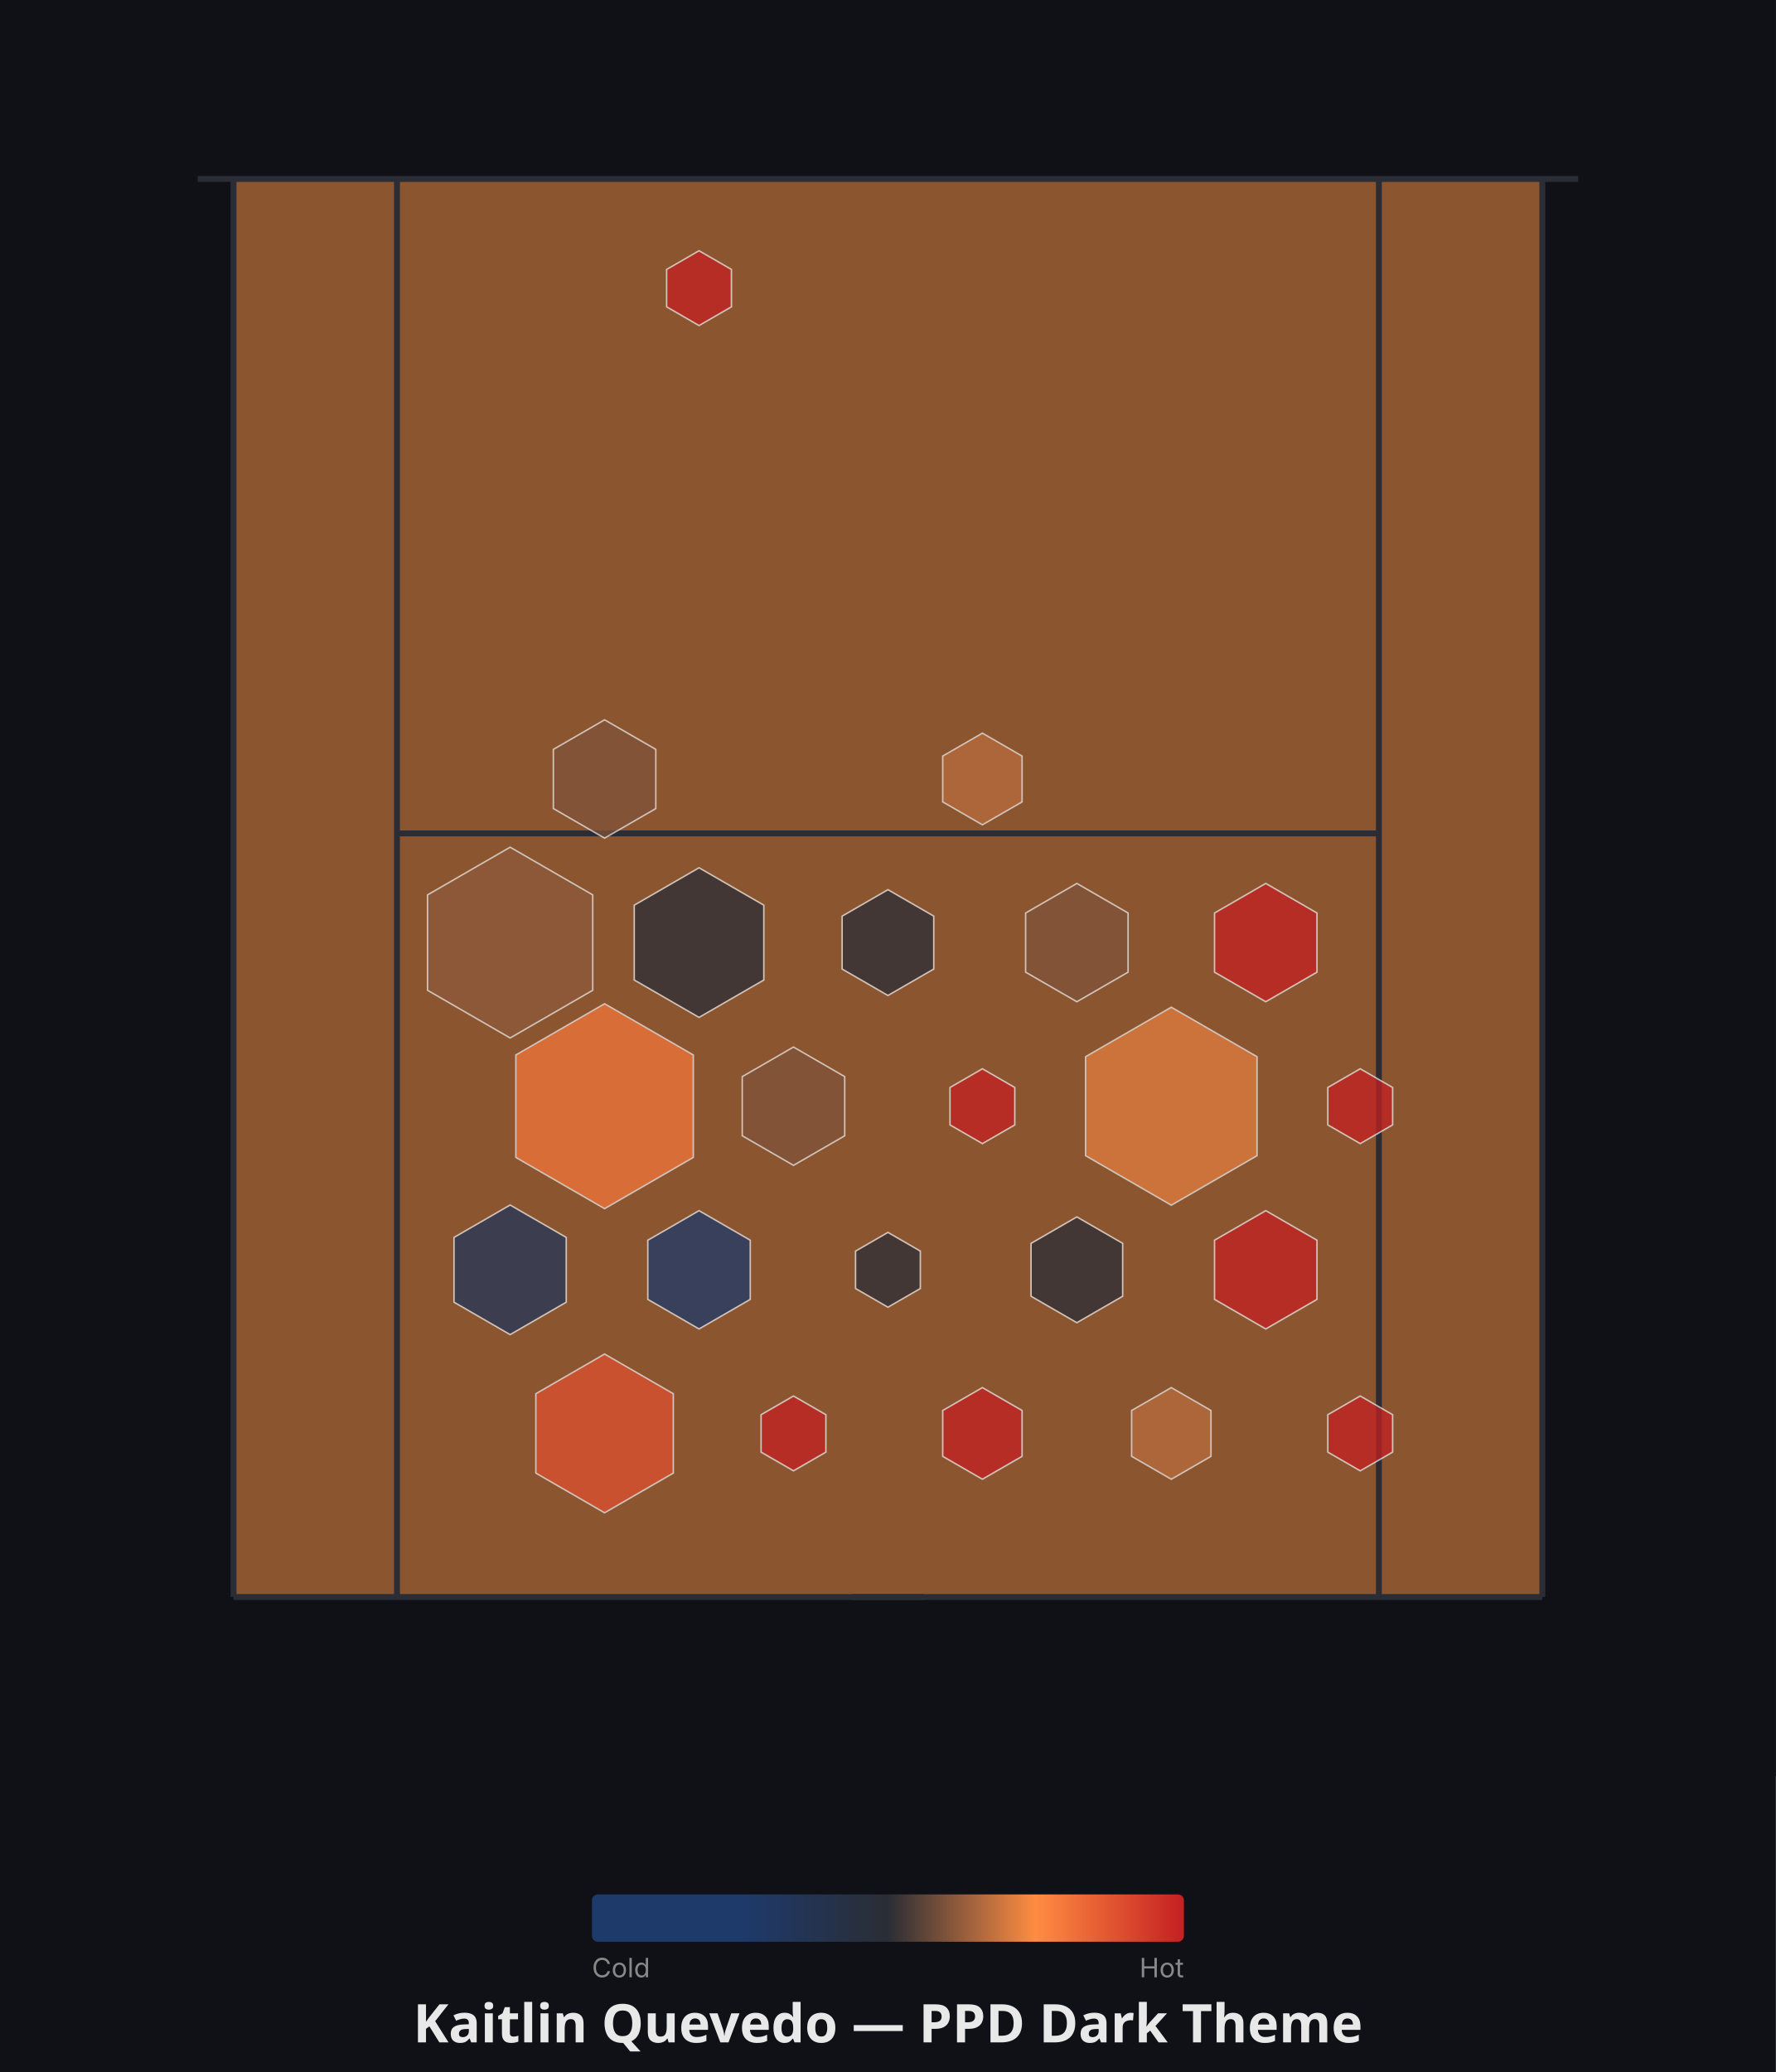
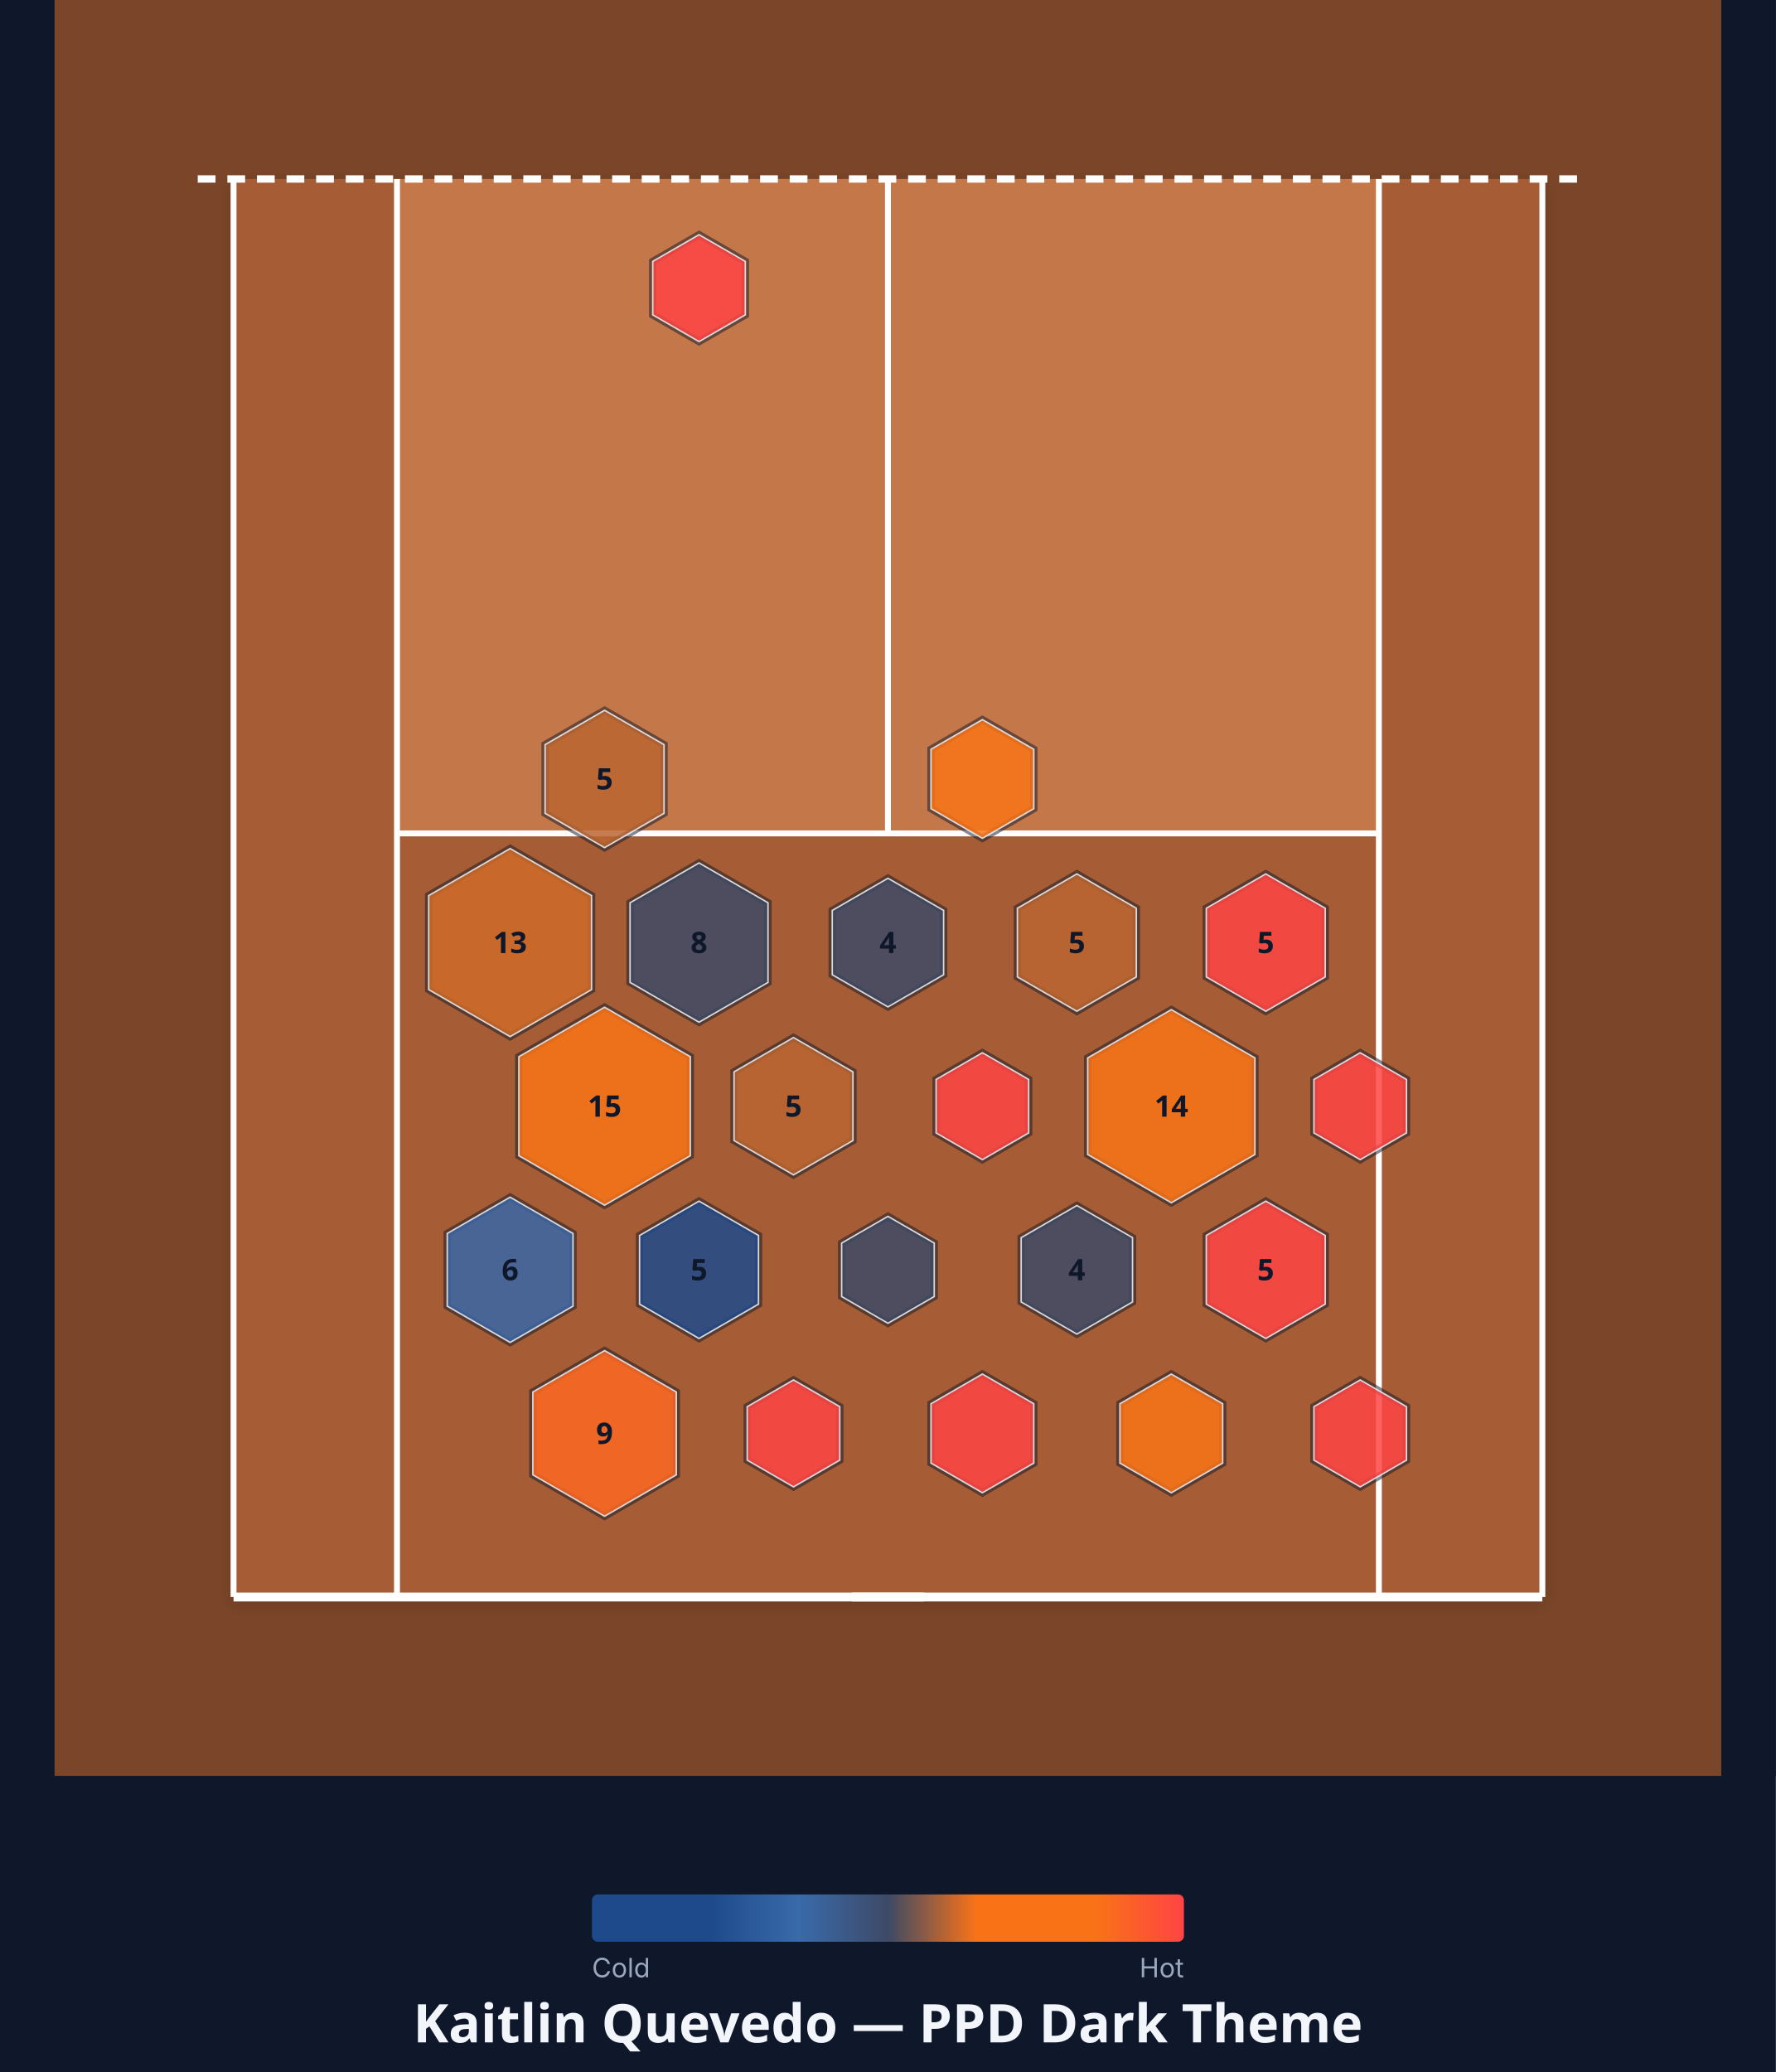
<svg xmlns="http://www.w3.org/2000/svg" height="700" width="600">
-   <rect fill="#0F1117" height="700" width="600" x="0" y="0" />
+   <rect fill="#0F172A" height="700" width="600" x="0" y="0" />
  <svg height="600" style="display:block" viewBox="0 0 600 600" width="600">
-     <rect fill="#0F1117" height="600" width="600" x="0" y="0" />
+     <defs>
+       <clipPath id="court-clip-zpystey">
+         <rect height="479.073" width="442.19" x="78.905" y="60.464" />
+       </clipPath>
+       <filter id="court-shadow" x="-5%" y="-5%" width="110%" height="110%">
+         <feDropShadow dx="0" dy="2" flood-color="#000000" flood-opacity="0.15" stdDeviation="3" />
+       </filter>
+     </defs>
+     <rect fill="#0F172A" height="600" width="600" x="0" y="0" />
    <g>
-       <rect fill="#8B5530" height="479.073" width="442.19" x="78.905" y="60.464" />
-       <g fill="none" stroke="#2A2D35" stroke-width="2">
+       <rect fill="#7A4528" height="600" width="563.117" x="18.441" y="-2.1316282072803006e-14" />
+       <rect fill="#A65D35" filter="url(#court-shadow)" height="479.073" width="442.19" x="78.905" y="60.464" />
+       <g>
+         <rect fill="#C4784A" height="221.095" width="331.743" x="134.128" y="60.464" />
+       </g>
+       <g fill="none" stroke="#FFFFFF" stroke-width="2">
        <line x1="78.905" x2="78.905" y1="539.536" y2="60.464" />
        <line x1="521.095" x2="521.095" y1="539.536" y2="60.464" />
        <line x1="134.128" x2="134.128" y1="539.536" y2="60.464" />
        <line x1="465.872" x2="465.872" y1="539.536" y2="60.464" />
+         <line x1="134.128" x2="465.872" y1="281.559" y2="281.559" />
+         <line x1="300" x2="300" y1="281.559" y2="60.464" />
+       </g>
+       <g fill="none" stroke="#FFFFFF" stroke-width="3">
        <line x1="78.905" x2="521.095" y1="539.536" y2="539.536" />
+         <line x1="287.907" x2="312.093" y1="539.536" y2="539.536" />
+       </g>
+       <g fill="none" stroke="#FFFFFF" stroke-dasharray="6 4" stroke-width="2.5">
        <line x1="66.812" x2="533.188" y1="60.464" y2="60.464" />
-         <line x1="134.128" x2="465.872" y1="281.559" y2="281.559" />
-         <line x1="287.907" x2="312.093" y1="539.536" y2="539.536" />
-       </g>
-       <g>
-         <polygon fill="#223659" opacity="0.75" points="172.351,407.097 153.392,418.043 153.392,439.935 172.351,450.881 191.309,439.935 191.309,418.043" stroke="#E8E8E8" stroke-width="0.5" />
-         <polygon fill="#f3763b" opacity="0.75" points="204.263,339.101 174.287,356.408 174.287,391.022 204.263,408.329 234.239,391.022 234.239,356.408" stroke="#E8E8E8" stroke-width="0.5" />
-         <polygon fill="#8c593b" opacity="0.75" points="172.351,286.218 144.444,302.33 144.444,334.553 172.351,350.665 200.257,334.553 200.257,302.33" stroke="#E8E8E8" stroke-width="0.5" />
-         <polygon fill="#1e3a6b" opacity="0.75" points="236.175,409.005 218.868,418.997 218.868,438.981 236.175,448.973 253.482,438.981 253.482,418.997" stroke="#E8E8E8" stroke-width="0.5" />
-         <polygon fill="#c42021" opacity="0.75" points="459.562,471.624 448.616,477.943 448.616,490.582 459.562,496.902 470.507,490.582 470.507,477.943" stroke="#E8E8E8" stroke-width="0.5" />
-         <polygon fill="#c42021" opacity="0.75" points="427.649,409.005 410.342,418.997 410.342,438.981 427.649,448.973 444.956,438.981 444.956,418.997" stroke="#E8E8E8" stroke-width="0.5" />
-         <polygon fill="#de5030" opacity="0.75" points="204.263,457.451 181.043,470.857 181.043,497.669 204.263,511.074 227.483,497.669 227.483,470.857" stroke="#E8E8E8" stroke-width="0.5" />
-         <polygon fill="#2a2d35" opacity="0.75" points="300,416.35 289.054,422.669 289.054,435.308 300,441.628 310.946,435.308 310.946,422.669" stroke="#E8E8E8" stroke-width="0.5" />
-         <polygon fill="#e17e40" opacity="0.75" points="395.737,340.275 366.777,356.995 366.777,390.435 395.737,407.155 424.697,390.435 424.697,356.995" stroke="#E8E8E8" stroke-width="0.5" />
-         <polygon fill="#223659" opacity="0.75" points="300,-256.188 281.041,-245.242 281.041,-223.35 300,-212.405 318.959,-223.35 318.959,-245.242" stroke="#E8E8E8" stroke-width="0.5" />
-         <polygon fill="#7f533a" opacity="0.75" points="268.088,-428.38 243.612,-414.249 243.612,-385.987 268.088,-371.856 292.563,-385.987 292.563,-414.249" stroke="#E8E8E8" stroke-width="0.5" />
-         <polygon fill="#263248" opacity="0.75" points="395.737,-436.967 363.825,-418.542 363.825,-381.693 395.737,-363.268 427.649,-381.693 427.649,-418.542" stroke="#E8E8E8" stroke-width="0.5" />
-         <polygon fill="#282f3c" opacity="0.75" points="331.912,-434.731 301.936,-417.424 301.936,-382.811 331.912,-365.504 361.889,-382.811 361.889,-417.424" stroke="#E8E8E8" stroke-width="0.5" />
-         <polygon fill="#f8803e" opacity="0.75" points="395.737,-205.834 372.517,-192.428 372.517,-165.617 395.737,-152.211 418.957,-165.617 418.957,-192.428" stroke="#E8E8E8" stroke-width="0.5" />
-         <polygon fill="#1e3a6b" opacity="0.75" points="363.825,-368.49 343.347,-356.667 343.347,-333.021 363.825,-321.198 384.302,-333.021 384.302,-356.667" stroke="#E8E8E8" stroke-width="0.5" />
-         <polygon fill="#1e3a6b" opacity="0.75" points="204.263,-417.992 188.783,-409.055 188.783,-391.18 204.263,-382.243 219.743,-391.18 219.743,-409.055" stroke="#E8E8E8" stroke-width="0.5" />
-         <polygon fill="#25324b" opacity="0.75" points="331.912,-207.285 307.437,-193.154 307.437,-164.891 331.912,-150.76 356.388,-164.891 356.388,-193.154" stroke="#E8E8E8" stroke-width="0.5" />
-         <polygon fill="#25324b" opacity="0.75" points="268.088,-207.285 243.612,-193.154 243.612,-164.891 268.088,-150.76 292.563,-164.891 292.563,-193.154" stroke="#E8E8E8" stroke-width="0.5" />
-         <polygon fill="#7f533a" opacity="0.75" points="331.912,-309.554 314.605,-299.562 314.605,-279.578 331.912,-269.586 349.219,-279.578 349.219,-299.562" stroke="#E8E8E8" stroke-width="0.5" />
-         <polygon fill="#b86c3e" opacity="0.75" points="236.175,-371.656 212.956,-358.25 212.956,-331.438 236.175,-318.032 259.395,-331.438 259.395,-358.25" stroke="#E8E8E8" stroke-width="0.5" />
-         <polygon fill="#223659" opacity="0.75" points="395.737,-316.382 372.517,-302.976 372.517,-276.164 395.737,-262.758 418.957,-276.164 418.957,-302.976" stroke="#E8E8E8" stroke-width="0.5" />
-         <polygon fill="#2a2d35" opacity="0.75" points="204.263,-191.662 193.317,-185.342 193.317,-172.703 204.263,-166.383 215.209,-172.703 215.209,-185.342" stroke="#E8E8E8" stroke-width="0.5" />
-         <polygon fill="#2a2d35" opacity="0.75" points="427.649,-375.803 400.838,-360.324 400.838,-329.364 427.649,-313.884 454.461,-329.364 454.461,-360.324" stroke="#E8E8E8" stroke-width="0.5" />
-         <polygon fill="#ff8c42" opacity="0.75" points="459.562,-417.992 444.082,-409.055 444.082,-391.18 459.562,-382.243 475.041,-391.18 475.041,-409.055" stroke="#E8E8E8" stroke-width="0.5" />
-         <polygon fill="#ff8c42" opacity="0.75" points="459.562,-196.897 444.082,-187.96 444.082,-170.085 459.562,-161.148 475.041,-170.085 475.041,-187.96" stroke="#E8E8E8" stroke-width="0.5" />
-         <polygon fill="#2a2d35" opacity="0.75" points="236.175,-25.84 225.23,-19.521 225.23,-6.882 236.175,-0.562 247.121,-6.882 247.121,-19.521" stroke="#E8E8E8" stroke-width="0.5" />
-         <polygon fill="#2a2d35" opacity="0.75" points="363.825,-252.171 348.345,-243.234 348.345,-225.359 363.825,-216.422 379.304,-225.359 379.304,-243.234" stroke="#E8E8E8" stroke-width="0.5" />
-         <polygon fill="#c42021" opacity="0.75" points="236.175,84.707 225.23,91.027 225.23,103.666 236.175,109.985 247.121,103.666 247.121,91.027" stroke="#E8E8E8" stroke-width="0.5" />
-         <polygon fill="#273144" opacity="0.75" points="204.263,-313.216 183.785,-301.393 183.785,-277.747 204.263,-265.924 224.741,-277.747 224.741,-301.393" stroke="#E8E8E8" stroke-width="0.5" />
-         <polygon fill="#b86c3e" opacity="0.75" points="140.438,-200.914 121.48,-189.968 121.48,-168.077 140.438,-157.131 159.397,-168.077 159.397,-189.968" stroke="#E8E8E8" stroke-width="0.5" />
-         <polygon fill="#1e3a6b" opacity="0.75" points="427.649,-252.171 412.17,-243.234 412.17,-225.359 427.649,-216.422 443.129,-225.359 443.129,-243.234" stroke="#E8E8E8" stroke-width="0.5" />
-         <polygon fill="#7f533a" opacity="0.75" points="268.088,353.731 250.781,363.723 250.781,383.707 268.088,393.699 285.395,383.707 285.395,363.723" stroke="#E8E8E8" stroke-width="0.5" />
-         <polygon fill="#c42021" opacity="0.75" points="331.912,468.783 318.506,476.523 318.506,492.003 331.912,499.742 345.318,492.003 345.318,476.523" stroke="#E8E8E8" stroke-width="0.5" />
-         <polygon fill="#c42021" opacity="0.75" points="427.649,298.457 410.342,308.449 410.342,328.434 427.649,338.426 444.956,328.434 444.956,308.449" stroke="#E8E8E8" stroke-width="0.5" />
-         <polygon fill="#7f533a" opacity="0.75" points="363.825,298.457 346.518,308.449 346.518,328.434 363.825,338.426 381.132,328.434 381.132,308.449" stroke="#E8E8E8" stroke-width="0.5" />
-         <polygon fill="#c42021" opacity="0.75" points="459.562,361.076 448.616,367.396 448.616,380.035 459.562,386.354 470.507,380.035 470.507,367.396" stroke="#E8E8E8" stroke-width="0.5" />
-         <polygon fill="#2a2d35" opacity="0.75" points="300,300.567 284.52,309.504 284.52,327.379 300,336.316 315.48,327.379 315.48,309.504" stroke="#E8E8E8" stroke-width="0.5" />
-         <polygon fill="#2a2d35" opacity="0.75" points="236.175,293.163 214.284,305.802 214.284,331.081 236.175,343.72 258.067,331.081 258.067,305.802" stroke="#E8E8E8" stroke-width="0.5" />
-         <polygon fill="#7f533a" opacity="0.75" points="204.263,243.183 186.956,253.175 186.956,273.16 204.263,283.152 221.57,273.16 221.57,253.175" stroke="#E8E8E8" stroke-width="0.5" />
-         <polygon fill="#c42021" opacity="0.75" points="331.912,361.076 320.966,367.396 320.966,380.035 331.912,386.354 342.858,380.035 342.858,367.396" stroke="#E8E8E8" stroke-width="0.5" />
-         <polygon fill="#b86c3e" opacity="0.75" points="268.088,-305.05 254.682,-297.31 254.682,-281.83 268.088,-274.09 281.494,-281.83 281.494,-297.31" stroke="#E8E8E8" stroke-width="0.5" />
-         <polygon fill="#b86c3e" opacity="0.75" points="395.737,468.783 382.331,476.523 382.331,492.003 395.737,499.742 409.143,492.003 409.143,476.523" stroke="#E8E8E8" stroke-width="0.5" />
-         <polygon fill="#2a2d35" opacity="0.75" points="363.825,411.114 348.345,420.052 348.345,437.926 363.825,446.863 379.304,437.926 379.304,420.052" stroke="#E8E8E8" stroke-width="0.5" />
-         <polygon fill="#955d3c" opacity="0.75" points="300,-370.122 278.108,-357.483 278.108,-332.205 300,-319.565 321.892,-332.205 321.892,-357.483" stroke="#E8E8E8" stroke-width="0.5" />
-         <polygon fill="#c42021" opacity="0.75" points="236.175,-246.935 225.23,-240.616 225.23,-227.977 236.175,-221.657 247.121,-227.977 247.121,-240.616" stroke="#E8E8E8" stroke-width="0.5" />
-         <polygon fill="#c42021" opacity="0.75" points="268.088,471.624 257.142,477.943 257.142,490.582 268.088,496.902 279.034,490.582 279.034,477.943" stroke="#E8E8E8" stroke-width="0.5" />
-         <polygon fill="#b86c3e" opacity="0.75" points="331.912,247.688 318.506,255.428 318.506,270.907 331.912,278.647 345.318,270.907 345.318,255.428" stroke="#E8E8E8" stroke-width="0.5" />
+       </g>
+       <g clip-path="url(#court-clip-zpystey)">
+         <g>
+           <g>
+             <polygon fill="none" opacity="0.51" points="172.351,404.452 151.102,416.721 151.102,441.257 172.351,453.525 193.6,441.257 193.6,416.721" stroke="#0F172A" stroke-width="2.5" />
+             <polygon fill="rgb(55, 102, 167)" opacity="0.85" points="172.351,404.452 151.102,416.721 151.102,441.257 172.351,453.525 193.6,441.257 193.6,416.721" stroke="#F2F5FA" stroke-width="0.5" />
+             <text dominant-baseline="middle" fill="#0F172A" font-family="Oswald, Arial Narrow, sans-serif" font-size="10" font-weight="700" text-anchor="middle" x="172.351" y="428.989">6</text>
+           </g>
+           <g>
+             <polygon fill="none" opacity="0.51" points="204.263,340.273 175.301,356.994 175.301,390.436 204.263,407.157 233.225,390.436 233.225,356.994" stroke="#0F172A" stroke-width="2.5" />
+             <polygon fill="rgb(249, 115, 22)" opacity="0.85" points="204.263,340.273 175.301,356.994 175.301,390.436 204.263,407.157 233.225,390.436 233.225,356.994" stroke="#F2F5FA" stroke-width="0.5" />
+             <text dominant-baseline="middle" fill="#0F172A" font-family="Oswald, Arial Narrow, sans-serif" font-size="10" font-weight="700" text-anchor="middle" x="204.263" y="373.715">15</text>
+           </g>
+           <g>
+             <polygon fill="none" opacity="0.51" points="172.351,286.673 144.838,302.557 144.838,334.326 172.351,350.21 199.863,334.326 199.863,302.557" stroke="#0F172A" stroke-width="2.5" />
+             <polygon fill="rgb(206, 106, 40)" opacity="0.85" points="172.351,286.673 144.838,302.557 144.838,334.326 172.351,350.21 199.863,334.326 199.863,302.557" stroke="#F2F5FA" stroke-width="0.5" />
+             <text dominant-baseline="middle" fill="#0F172A" font-family="Oswald, Arial Narrow, sans-serif" font-size="10" font-weight="700" text-anchor="middle" x="172.351" y="318.441">13</text>
+           </g>
+           <g>
+             <polygon fill="none" opacity="0.51" points="236.175,405.788 216.082,417.388 216.082,440.59 236.175,452.19 256.268,440.59 256.268,417.388" stroke="#0F172A" stroke-width="2.5" />
+             <polygon fill="rgb(30, 74, 140)" opacity="0.85" points="236.175,405.788 216.082,417.388 216.082,440.59 236.175,452.19 256.268,440.59 256.268,417.388" stroke="#F2F5FA" stroke-width="0.5" />
+             <text dominant-baseline="middle" fill="#0F172A" font-family="Oswald, Arial Narrow, sans-serif" font-size="10" font-weight="700" text-anchor="middle" x="236.175" y="428.989">5</text>
+           </g>
+           <g>
+             <polygon fill="none" opacity="0.51" points="459.562,466.203 443.921,475.233 443.921,493.293 459.562,502.322 475.202,493.293 475.202,475.233" stroke="#0F172A" stroke-width="2.5" />
+             <polygon fill="rgb(255, 68, 68)" opacity="0.85" points="459.562,466.203 443.921,475.233 443.921,493.293 459.562,502.322 475.202,493.293 475.202,475.233" stroke="#F2F5FA" stroke-width="0.5" />
+           </g>
+           <g>
+             <polygon fill="none" opacity="0.51" points="427.649,405.788 407.556,417.388 407.556,440.59 427.649,452.19 447.742,440.59 447.742,417.388" stroke="#0F172A" stroke-width="2.5" />
+             <polygon fill="rgb(255, 68, 68)" opacity="0.85" points="427.649,405.788 407.556,417.388 407.556,440.59 427.649,452.19 447.742,440.59 447.742,417.388" stroke="#F2F5FA" stroke-width="0.5" />
+             <text dominant-baseline="middle" fill="#0F172A" font-family="Oswald, Arial Narrow, sans-serif" font-size="10" font-weight="700" text-anchor="middle" x="427.649" y="428.989">5</text>
+           </g>
+           <g>
+             <polygon fill="none" opacity="0.51" points="204.263,456.282 180.031,470.272 180.031,498.253 204.263,512.243 228.495,498.253 228.495,470.272" stroke="#0F172A" stroke-width="2.5" />
+             <polygon fill="rgb(251, 103, 34)" opacity="0.85" points="204.263,456.282 180.031,470.272 180.031,498.253 204.263,512.243 228.495,498.253 228.495,470.272" stroke="#F2F5FA" stroke-width="0.5" />
+             <text dominant-baseline="middle" fill="#0F172A" font-family="Oswald, Arial Narrow, sans-serif" font-size="10" font-weight="700" text-anchor="middle" x="204.263" y="484.263">9</text>
+           </g>
+           <g>
+             <polygon fill="none" opacity="0.51" points="300,410.929 284.36,419.959 284.36,438.019 300,447.049 315.64,438.019 315.64,419.959" stroke="#0F172A" stroke-width="2.5" />
+             <polygon fill="rgb(61, 74, 102)" opacity="0.85" points="300,410.929 284.36,419.959 284.36,438.019 300,447.049 315.64,438.019 315.64,419.959" stroke="#F2F5FA" stroke-width="0.5" />
+           </g>
+           <g>
+             <polygon fill="none" opacity="0.51" points="395.737,341.095 367.487,357.405 367.487,390.025 395.737,406.336 423.987,390.025 423.987,357.405" stroke="#0F172A" stroke-width="2.5" />
+             <polygon fill="rgb(249, 115, 22)" opacity="0.85" points="395.737,341.095 367.487,357.405 367.487,390.025 395.737,406.336 423.987,390.025 423.987,357.405" stroke="#F2F5FA" stroke-width="0.5" />
+             <text dominant-baseline="middle" fill="#0F172A" font-family="Oswald, Arial Narrow, sans-serif" font-size="10" font-weight="700" text-anchor="middle" x="395.737" y="373.715">14</text>
+           </g>
+           <g>
+             <polygon fill="none" opacity="0.51" points="300,-258.833 278.751,-246.565 278.751,-222.028 300,-209.76 321.249,-222.028 321.249,-246.565" stroke="#0F172A" stroke-width="2.5" />
+             <polygon fill="rgb(55, 102, 167)" opacity="0.85" points="300,-258.833 278.751,-246.565 278.751,-222.028 300,-209.76 321.249,-222.028 321.249,-246.565" stroke="#F2F5FA" stroke-width="0.5" />
+             <text dominant-baseline="middle" fill="#0F172A" font-family="Oswald, Arial Narrow, sans-serif" font-size="10" font-weight="700" text-anchor="middle" x="300" y="-234.296">6</text>
+           </g>
+           <g>
+             <polygon fill="none" opacity="0.51" points="268.088,-429.113 242.977,-414.615 242.977,-385.62 268.088,-371.122 293.199,-385.62 293.199,-414.615" stroke="#0F172A" stroke-width="2.5" />
+             <polygon fill="rgb(186, 101, 49)" opacity="0.85" points="268.088,-429.113 242.977,-414.615 242.977,-385.62 268.088,-371.122 293.199,-385.62 293.199,-414.615" stroke="#F2F5FA" stroke-width="0.5" />
+             <text dominant-baseline="middle" fill="#0F172A" font-family="Oswald, Arial Narrow, sans-serif" font-size="10" font-weight="700" text-anchor="middle" x="268.088" y="-400.118">10</text>
+           </g>
+           <g>
+             <polygon fill="none" opacity="0.51" points="395.737,-435.124 365.42,-417.621 365.42,-382.614 395.737,-365.111 426.054,-382.614 426.054,-417.621" stroke="#0F172A" stroke-width="2.5" />
+             <polygon fill="rgb(58, 105, 169)" opacity="0.85" points="395.737,-435.124 365.42,-417.621 365.42,-382.614 395.737,-365.111 426.054,-382.614 426.054,-417.621" stroke="#F2F5FA" stroke-width="0.5" />
+             <text dominant-baseline="middle" fill="#0F172A" font-family="Oswald, Arial Narrow, sans-serif" font-size="10" font-weight="700" text-anchor="middle" x="395.737" y="-400.118">17</text>
+           </g>
+           <g>
+             <polygon fill="none" opacity="0.51" points="331.912,-433.56 302.951,-416.839 302.951,-383.397 331.912,-366.676 360.874,-383.397 360.874,-416.839" stroke="#0F172A" stroke-width="2.5" />
+             <polygon fill="rgb(60, 81, 117)" opacity="0.85" points="331.912,-433.56 302.951,-416.839 302.951,-383.397 331.912,-366.676 360.874,-383.397 360.874,-416.839" stroke="#F2F5FA" stroke-width="0.5" />
+             <text dominant-baseline="middle" fill="#0F172A" font-family="Oswald, Arial Narrow, sans-serif" font-size="10" font-weight="700" text-anchor="middle" x="331.912" y="-400.118">15</text>
+           </g>
+           <g>
+             <polygon fill="none" opacity="0.51" points="395.737,-207.003 371.505,-193.013 371.505,-165.032 395.737,-151.042 419.969,-165.032 419.969,-193.013" stroke="#0F172A" stroke-width="2.5" />
+             <polygon fill="rgb(249, 115, 22)" opacity="0.85" points="395.737,-207.003 371.505,-193.013 371.505,-165.032 395.737,-151.042 419.969,-165.032 419.969,-193.013" stroke="#F2F5FA" stroke-width="0.5" />
+             <text dominant-baseline="middle" fill="#0F172A" font-family="Oswald, Arial Narrow, sans-serif" font-size="10" font-weight="700" text-anchor="middle" x="395.737" y="-179.023">9</text>
+           </g>
+           <g>
+             <polygon fill="none" opacity="0.51" points="363.825,-370.608 341.512,-357.726 341.512,-331.962 363.825,-319.08 386.137,-331.962 386.137,-357.726" stroke="#0F172A" stroke-width="2.5" />
+             <polygon fill="rgb(30, 74, 140)" opacity="0.85" points="363.825,-370.608 341.512,-357.726 341.512,-331.962 363.825,-319.08 386.137,-331.962 386.137,-357.726" stroke="#F2F5FA" stroke-width="0.5" />
+             <text dominant-baseline="middle" fill="#0F172A" font-family="Oswald, Arial Narrow, sans-serif" font-size="10" font-weight="700" text-anchor="middle" x="363.825" y="-344.844">7</text>
+           </g>
+           <g>
+             <polygon fill="none" opacity="0.51" points="204.263,-421.842 185.449,-410.98 185.449,-389.255 204.263,-378.393 223.077,-389.255 223.077,-410.98" stroke="#0F172A" stroke-width="2.5" />
+             <polygon fill="rgb(30, 74, 140)" opacity="0.85" points="204.263,-421.842 185.449,-410.98 185.449,-389.255 204.263,-378.393 223.077,-389.255 223.077,-410.98" stroke="#F2F5FA" stroke-width="0.5" />
+             <text dominant-baseline="middle" fill="#0F172A" font-family="Oswald, Arial Narrow, sans-serif" font-size="10" font-weight="700" text-anchor="middle" x="204.263" y="-400.118">4</text>
+           </g>
+           <g>
+             <polygon fill="none" opacity="0.51" points="331.912,-208.018 306.801,-193.52 306.801,-164.525 331.912,-150.027 357.023,-164.525 357.023,-193.52" stroke="#0F172A" stroke-width="2.5" />
+             <polygon fill="rgb(59, 95, 147)" opacity="0.85" points="331.912,-208.018 306.801,-193.52 306.801,-164.525 331.912,-150.027 357.023,-164.525 357.023,-193.52" stroke="#F2F5FA" stroke-width="0.5" />
+             <text dominant-baseline="middle" fill="#0F172A" font-family="Oswald, Arial Narrow, sans-serif" font-size="10" font-weight="700" text-anchor="middle" x="331.912" y="-179.023">10</text>
+           </g>
+           <g>
+             <polygon fill="none" opacity="0.51" points="268.088,-208.018 242.977,-193.52 242.977,-164.525 268.088,-150.027 293.199,-164.525 293.199,-193.52" stroke="#0F172A" stroke-width="2.5" />
+             <polygon fill="rgb(59, 95, 147)" opacity="0.85" points="268.088,-208.018 242.977,-193.52 242.977,-164.525 268.088,-150.027 293.199,-164.525 293.199,-193.52" stroke="#F2F5FA" stroke-width="0.5" />
+             <text dominant-baseline="middle" fill="#0F172A" font-family="Oswald, Arial Narrow, sans-serif" font-size="10" font-weight="700" text-anchor="middle" x="268.088" y="-179.023">10</text>
+           </g>
+           <g>
+             <polygon fill="none" opacity="0.51" points="331.912,-312.771 311.819,-301.171 311.819,-277.969 331.912,-266.369 352.005,-277.969 352.005,-301.171" stroke="#0F172A" stroke-width="2.5" />
+             <polygon fill="rgb(186, 101, 49)" opacity="0.85" points="331.912,-312.771 311.819,-301.171 311.819,-277.969 331.912,-266.369 352.005,-277.969 352.005,-301.171" stroke="#F2F5FA" stroke-width="0.5" />
+             <text dominant-baseline="middle" fill="#0F172A" font-family="Oswald, Arial Narrow, sans-serif" font-size="10" font-weight="700" text-anchor="middle" x="331.912" y="-289.57">5</text>
+           </g>
+           <g>
+             <polygon fill="none" opacity="0.51" points="236.175,-372.824 211.944,-358.834 211.944,-330.854 236.175,-316.863 260.407,-330.854 260.407,-358.834" stroke="#0F172A" stroke-width="2.5" />
+             <polygon fill="rgb(249, 115, 22)" opacity="0.85" points="236.175,-372.824 211.944,-358.834 211.944,-330.854 236.175,-316.863 260.407,-330.854 260.407,-358.834" stroke="#F2F5FA" stroke-width="0.5" />
+             <text dominant-baseline="middle" fill="#0F172A" font-family="Oswald, Arial Narrow, sans-serif" font-size="10" font-weight="700" text-anchor="middle" x="236.175" y="-344.844">9</text>
+           </g>
+           <g>
+             <polygon fill="none" opacity="0.51" points="395.737,-317.551 371.505,-303.56 371.505,-275.58 395.737,-261.59 419.969,-275.58 419.969,-303.56" stroke="#0F172A" stroke-width="2.5" />
+             <polygon fill="rgb(55, 102, 167)" opacity="0.85" points="395.737,-317.551 371.505,-303.56 371.505,-275.58 395.737,-261.59 419.969,-275.58 419.969,-303.56" stroke="#F2F5FA" stroke-width="0.5" />
+             <text dominant-baseline="middle" fill="#0F172A" font-family="Oswald, Arial Narrow, sans-serif" font-size="10" font-weight="700" text-anchor="middle" x="395.737" y="-289.57">9</text>
+           </g>
+           <g>
+             <polygon fill="none" opacity="0.51" points="204.263,-197.082 188.623,-188.052 188.623,-169.993 204.263,-160.963 219.903,-169.993 219.903,-188.052" stroke="#0F172A" stroke-width="2.5" />
+             <polygon fill="rgb(61, 74, 102)" opacity="0.85" points="204.263,-197.082 188.623,-188.052 188.623,-169.993 204.263,-160.963 219.903,-169.993 219.903,-188.052" stroke="#F2F5FA" stroke-width="0.5" />
+           </g>
+           <g>
+             <polygon fill="none" opacity="0.51" points="427.649,-375.728 400.903,-360.286 400.903,-329.402 427.649,-313.96 454.396,-329.402 454.396,-360.286" stroke="#0F172A" stroke-width="2.5" />
+             <polygon fill="rgb(61, 74, 102)" opacity="0.85" points="427.649,-375.728 400.903,-360.286 400.903,-329.402 427.649,-313.96 454.396,-329.402 454.396,-360.286" stroke="#F2F5FA" stroke-width="0.5" />
+             <text dominant-baseline="middle" fill="#0F172A" font-family="Oswald, Arial Narrow, sans-serif" font-size="10" font-weight="700" text-anchor="middle" x="427.649" y="-344.844">12</text>
+           </g>
+           <g>
+             <polygon fill="none" opacity="0.51" points="459.562,-421.842 440.748,-410.98 440.748,-389.255 459.562,-378.393 478.376,-389.255 478.376,-410.98" stroke="#0F172A" stroke-width="2.5" />
+             <polygon fill="rgb(249, 115, 22)" opacity="0.85" points="459.562,-421.842 440.748,-410.98 440.748,-389.255 459.562,-378.393 478.376,-389.255 478.376,-410.98" stroke="#F2F5FA" stroke-width="0.5" />
+             <text dominant-baseline="middle" fill="#0F172A" font-family="Oswald, Arial Narrow, sans-serif" font-size="10" font-weight="700" text-anchor="middle" x="459.562" y="-400.118">4</text>
+           </g>
+           <g>
+             <polygon fill="none" opacity="0.51" points="459.562,-200.747 440.748,-189.885 440.748,-168.16 459.562,-157.298 478.376,-168.16 478.376,-189.885" stroke="#0F172A" stroke-width="2.5" />
+             <polygon fill="rgb(249, 115, 22)" opacity="0.85" points="459.562,-200.747 440.748,-189.885 440.748,-168.16 459.562,-157.298 478.376,-168.16 478.376,-189.885" stroke="#F2F5FA" stroke-width="0.5" />
+             <text dominant-baseline="middle" fill="#0F172A" font-family="Oswald, Arial Narrow, sans-serif" font-size="10" font-weight="700" text-anchor="middle" x="459.562" y="-179.023">4</text>
+           </g>
+           <g>
+             <polygon fill="none" opacity="0.51" points="236.175,-31.261 220.535,-22.231 220.535,-4.171 236.175,4.858 251.816,-4.171 251.816,-22.231" stroke="#0F172A" stroke-width="2.5" />
+             <polygon fill="rgb(61, 74, 102)" opacity="0.85" points="236.175,-31.261 220.535,-22.231 220.535,-4.171 236.175,4.858 251.816,-4.171 251.816,-22.231" stroke="#F2F5FA" stroke-width="0.5" />
+           </g>
+           <g>
+             <polygon fill="none" opacity="0.51" points="363.825,-256.021 345.011,-245.158 345.011,-223.434 363.825,-212.572 382.639,-223.434 382.639,-245.158" stroke="#0F172A" stroke-width="2.5" />
+             <polygon fill="rgb(61, 74, 102)" opacity="0.85" points="363.825,-256.021 345.011,-245.158 345.011,-223.434 363.825,-212.572 382.639,-223.434 382.639,-245.158" stroke="#F2F5FA" stroke-width="0.5" />
+             <text dominant-baseline="middle" fill="#0F172A" font-family="Oswald, Arial Narrow, sans-serif" font-size="10" font-weight="700" text-anchor="middle" x="363.825" y="-234.296">4</text>
+           </g>
+           <g>
+             <polygon fill="none" opacity="0.51" points="236.175,79.287 220.535,88.316 220.535,106.376 236.175,115.406 251.816,106.376 251.816,88.316" stroke="#0F172A" stroke-width="2.5" />
+             <polygon fill="rgb(255, 68, 68)" opacity="0.85" points="236.175,79.287 220.535,88.316 220.535,106.376 236.175,115.406 251.816,106.376 251.816,88.316" stroke="#F2F5FA" stroke-width="0.5" />
+           </g>
+           <g>
+             <polygon fill="none" opacity="0.51" points="204.263,-315.334 181.95,-302.452 181.95,-276.688 204.263,-263.806 226.576,-276.688 226.576,-302.452" stroke="#0F172A" stroke-width="2.5" />
+             <polygon fill="rgb(60, 89, 134)" opacity="0.85" points="204.263,-315.334 181.95,-302.452 181.95,-276.688 204.263,-263.806 226.576,-276.688 226.576,-302.452" stroke="#F2F5FA" stroke-width="0.5" />
+             <text dominant-baseline="middle" fill="#0F172A" font-family="Oswald, Arial Narrow, sans-serif" font-size="10" font-weight="700" text-anchor="middle" x="204.263" y="-289.57">7</text>
+           </g>
+           <g>
+             <polygon fill="none" opacity="0.51" points="140.438,-203.559 119.189,-191.291 119.189,-166.754 140.438,-154.486 161.688,-166.754 161.688,-191.291" stroke="#0F172A" stroke-width="2.5" />
+             <polygon fill="rgb(249, 115, 22)" opacity="0.85" points="140.438,-203.559 119.189,-191.291 119.189,-166.754 140.438,-154.486 161.688,-166.754 161.688,-191.291" stroke="#F2F5FA" stroke-width="0.5" />
+             <text dominant-baseline="middle" fill="#0F172A" font-family="Oswald, Arial Narrow, sans-serif" font-size="10" font-weight="700" text-anchor="middle" x="140.438" y="-179.023">6</text>
+           </g>
+           <g>
+             <polygon fill="none" opacity="0.51" points="427.649,-256.021 408.835,-245.158 408.835,-223.434 427.649,-212.572 446.463,-223.434 446.463,-245.158" stroke="#0F172A" stroke-width="2.5" />
+             <polygon fill="rgb(39, 85, 150)" opacity="0.85" points="427.649,-256.021 408.835,-245.158 408.835,-223.434 427.649,-212.572 446.463,-223.434 446.463,-245.158" stroke="#F2F5FA" stroke-width="0.5" />
+             <text dominant-baseline="middle" fill="#0F172A" font-family="Oswald, Arial Narrow, sans-serif" font-size="10" font-weight="700" text-anchor="middle" x="427.649" y="-234.296">4</text>
+           </g>
+           <g>
+             <polygon fill="none" opacity="0.51" points="268.088,350.514 247.995,362.115 247.995,385.316 268.088,396.916 288.181,385.316 288.181,362.115" stroke="#0F172A" stroke-width="2.5" />
+             <polygon fill="rgb(186, 101, 49)" opacity="0.85" points="268.088,350.514 247.995,362.115 247.995,385.316 268.088,396.916 288.181,385.316 288.181,362.115" stroke="#F2F5FA" stroke-width="0.5" />
+             <text dominant-baseline="middle" fill="#0F172A" font-family="Oswald, Arial Narrow, sans-serif" font-size="10" font-weight="700" text-anchor="middle" x="268.088" y="373.715">5</text>
+           </g>
+           <g>
+             <polygon fill="none" opacity="0.51" points="331.912,464.215 314.55,474.239 314.55,494.287 331.912,504.311 349.275,494.287 349.275,474.239" stroke="#0F172A" stroke-width="2.5" />
+             <polygon fill="rgb(255, 68, 68)" opacity="0.85" points="331.912,464.215 314.55,474.239 314.55,494.287 331.912,504.311 349.275,494.287 349.275,474.239" stroke="#F2F5FA" stroke-width="0.5" />
+           </g>
+           <g>
+             <polygon fill="none" opacity="0.51" points="427.649,295.24 407.556,306.841 407.556,330.042 427.649,341.643 447.742,330.042 447.742,306.841" stroke="#0F172A" stroke-width="2.5" />
+             <polygon fill="rgb(255, 68, 68)" opacity="0.85" points="427.649,295.24 407.556,306.841 407.556,330.042 427.649,341.643 447.742,330.042 447.742,306.841" stroke="#F2F5FA" stroke-width="0.5" />
+             <text dominant-baseline="middle" fill="#0F172A" font-family="Oswald, Arial Narrow, sans-serif" font-size="10" font-weight="700" text-anchor="middle" x="427.649" y="318.441">5</text>
+           </g>
+           <g>
+             <polygon fill="none" opacity="0.51" points="363.825,295.24 343.732,306.841 343.732,330.042 363.825,341.643 383.918,330.042 383.918,306.841" stroke="#0F172A" stroke-width="2.5" />
+             <polygon fill="rgb(186, 101, 49)" opacity="0.85" points="363.825,295.24 343.732,306.841 343.732,330.042 363.825,341.643 383.918,330.042 383.918,306.841" stroke="#F2F5FA" stroke-width="0.5" />
+             <text dominant-baseline="middle" fill="#0F172A" font-family="Oswald, Arial Narrow, sans-serif" font-size="10" font-weight="700" text-anchor="middle" x="363.825" y="318.441">5</text>
+           </g>
+           <g>
+             <polygon fill="none" opacity="0.51" points="459.562,355.655 443.921,364.685 443.921,382.745 459.562,391.775 475.202,382.745 475.202,364.685" stroke="#0F172A" stroke-width="2.5" />
+             <polygon fill="rgb(255, 68, 68)" opacity="0.85" points="459.562,355.655 443.921,364.685 443.921,382.745 459.562,391.775 475.202,382.745 475.202,364.685" stroke="#F2F5FA" stroke-width="0.5" />
+           </g>
+           <g>
+             <polygon fill="none" opacity="0.51" points="300,296.717 281.186,307.579 281.186,329.304 300,340.166 318.814,329.304 318.814,307.579" stroke="#0F172A" stroke-width="2.5" />
+             <polygon fill="rgb(61, 74, 102)" opacity="0.85" points="300,296.717 281.186,307.579 281.186,329.304 300,340.166 318.814,329.304 318.814,307.579" stroke="#F2F5FA" stroke-width="0.5" />
+             <text dominant-baseline="middle" fill="#0F172A" font-family="Oswald, Arial Narrow, sans-serif" font-size="10" font-weight="700" text-anchor="middle" x="300" y="318.441">4</text>
+           </g>
+           <g>
+             <polygon fill="none" opacity="0.51" points="236.175,291.534 212.873,304.988 212.873,331.895 236.175,345.349 259.478,331.895 259.478,304.988" stroke="#0F172A" stroke-width="2.5" />
+             <polygon fill="rgb(61, 74, 102)" opacity="0.85" points="236.175,291.534 212.873,304.988 212.873,331.895 236.175,345.349 259.478,331.895 259.478,304.988" stroke="#F2F5FA" stroke-width="0.5" />
+             <text dominant-baseline="middle" fill="#0F172A" font-family="Oswald, Arial Narrow, sans-serif" font-size="10" font-weight="700" text-anchor="middle" x="236.175" y="318.441">8</text>
+           </g>
+           <g>
+             <polygon fill="none" opacity="0.51" points="204.263,239.966 184.17,251.567 184.17,274.768 204.263,286.369 224.356,274.768 224.356,251.567" stroke="#0F172A" stroke-width="2.5" />
+             <polygon fill="rgb(186, 101, 49)" opacity="0.85" points="204.263,239.966 184.17,251.567 184.17,274.768 204.263,286.369 224.356,274.768 224.356,251.567" stroke="#F2F5FA" stroke-width="0.5" />
+             <text dominant-baseline="middle" fill="#0F172A" font-family="Oswald, Arial Narrow, sans-serif" font-size="10" font-weight="700" text-anchor="middle" x="204.263" y="263.168">5</text>
+           </g>
+           <g>
+             <polygon fill="none" opacity="0.51" points="331.912,355.655 316.272,364.685 316.272,382.745 331.912,391.775 347.552,382.745 347.552,364.685" stroke="#0F172A" stroke-width="2.5" />
+             <polygon fill="rgb(255, 68, 68)" opacity="0.85" points="331.912,355.655 316.272,364.685 316.272,382.745 331.912,391.775 347.552,382.745 347.552,364.685" stroke="#F2F5FA" stroke-width="0.5" />
+           </g>
+           <g>
+             <polygon fill="none" opacity="0.51" points="268.088,-309.618 250.725,-299.594 250.725,-279.546 268.088,-269.522 285.45,-279.546 285.45,-299.594" stroke="#0F172A" stroke-width="2.5" />
+             <polygon fill="rgb(249, 115, 22)" opacity="0.85" points="268.088,-309.618 250.725,-299.594 250.725,-279.546 268.088,-269.522 285.45,-279.546 285.45,-299.594" stroke="#F2F5FA" stroke-width="0.5" />
+           </g>
+           <g>
+             <polygon fill="none" opacity="0.51" points="395.737,464.215 378.375,474.239 378.375,494.287 395.737,504.311 413.099,494.287 413.099,474.239" stroke="#0F172A" stroke-width="2.5" />
+             <polygon fill="rgb(249, 115, 22)" opacity="0.85" points="395.737,464.215 378.375,474.239 378.375,494.287 395.737,504.311 413.099,494.287 413.099,474.239" stroke="#F2F5FA" stroke-width="0.5" />
+           </g>
+           <g>
+             <polygon fill="none" opacity="0.51" points="363.825,407.264 345.011,418.127 345.011,439.851 363.825,450.713 382.639,439.851 382.639,418.127" stroke="#0F172A" stroke-width="2.5" />
+             <polygon fill="rgb(61, 74, 102)" opacity="0.85" points="363.825,407.264 345.011,418.127 345.011,439.851 363.825,450.713 382.639,439.851 382.639,418.127" stroke="#F2F5FA" stroke-width="0.5" />
+             <text dominant-baseline="middle" fill="#0F172A" font-family="Oswald, Arial Narrow, sans-serif" font-size="10" font-weight="700" text-anchor="middle" x="363.825" y="428.989">4</text>
+           </g>
+           <g>
+             <polygon fill="none" opacity="0.51" points="300,-371.751 276.698,-358.297 276.698,-331.39 300,-317.937 323.302,-331.39 323.302,-358.297" stroke="#0F172A" stroke-width="2.5" />
+             <polygon fill="rgb(218, 108, 35)" opacity="0.85" points="300,-371.751 276.698,-358.297 276.698,-331.39 300,-317.937 323.302,-331.39 323.302,-358.297" stroke="#F2F5FA" stroke-width="0.5" />
+             <text dominant-baseline="middle" fill="#0F172A" font-family="Oswald, Arial Narrow, sans-serif" font-size="10" font-weight="700" text-anchor="middle" x="300" y="-344.844">8</text>
+           </g>
+           <g>
+             <polygon fill="none" opacity="0.51" points="236.175,-252.356 220.535,-243.326 220.535,-225.266 236.175,-216.237 251.816,-225.266 251.816,-243.326" stroke="#0F172A" stroke-width="2.5" />
+             <polygon fill="rgb(255, 68, 68)" opacity="0.85" points="236.175,-252.356 220.535,-243.326 220.535,-225.266 236.175,-216.237 251.816,-225.266 251.816,-243.326" stroke="#F2F5FA" stroke-width="0.5" />
+           </g>
+           <g>
+             <polygon fill="none" opacity="0.51" points="268.088,466.203 252.448,475.233 252.448,493.293 268.088,502.322 283.728,493.293 283.728,475.233" stroke="#0F172A" stroke-width="2.5" />
+             <polygon fill="rgb(255, 68, 68)" opacity="0.85" points="268.088,466.203 252.448,475.233 252.448,493.293 268.088,502.322 283.728,493.293 283.728,475.233" stroke="#F2F5FA" stroke-width="0.5" />
+           </g>
+           <g>
+             <polygon fill="none" opacity="0.51" points="331.912,243.119 314.55,253.144 314.55,273.192 331.912,283.216 349.275,273.192 349.275,253.144" stroke="#0F172A" stroke-width="2.5" />
+             <polygon fill="rgb(249, 115, 22)" opacity="0.85" points="331.912,243.119 314.55,253.144 314.55,273.192 331.912,283.216 349.275,273.192 349.275,253.144" stroke="#F2F5FA" stroke-width="0.5" />
+           </g>
+         </g>
      </g>
    </g>
  </svg>
  <g transform="translate(200, 640)">
    <g>
      <defs>
-         <linearGradient id="colorbar-lf07xy" x1="0%" x2="100%" y1="0%" y2="0%">
-           <stop offset="0%" stop-color="#1E3A6B" />
-           <stop offset="25%" stop-color="#1E3A6B" />
-           <stop offset="50%" stop-color="#2A2D35" />
-           <stop offset="75%" stop-color="#FF8C42" />
-           <stop offset="100%" stop-color="#C42021" />
+         <linearGradient id="colorbar-dchwa2" x1="0%" x2="100%" y1="0%" y2="0%">
+           <stop offset="0%" stop-color="#1E4A8C" />
+           <stop offset="20%" stop-color="#1E4A8C" />
+           <stop offset="35%" stop-color="#3A6AAA" />
+           <stop offset="50%" stop-color="#3D4A66" />
+           <stop offset="65%" stop-color="#F97316" />
+           <stop offset="85%" stop-color="#F97316" />
+           <stop offset="100%" stop-color="#FF4444" />
        </linearGradient>
      </defs>
-       <rect fill="url(#colorbar-lf07xy)" height="16" rx="2" width="200" x="0" y="0" />
-       <text fill="#888888" font-family="Inter" font-size="9" text-anchor="start" x="0" y="28">Cold</text>
-       <text fill="#888888" font-family="Inter" font-size="9" text-anchor="end" x="200" y="28">Hot</text>
+       <rect fill="url(#colorbar-dchwa2)" height="16" rx="2" width="200" x="0" y="0" />
+       <text fill="#9AA7BD" font-family="Inter" font-size="9" text-anchor="start" x="0" y="28">Cold</text>
+       <text fill="#9AA7BD" font-family="Inter" font-size="9" text-anchor="end" x="200" y="28">Hot</text>
    </g>
  </g>
-   <text fill="#E8E8E8" font-family="Oswald" font-size="18" font-weight="bold" text-anchor="middle" x="300" y="690">Kaitlin Quevedo — PPD Dark Theme</text>
+   <text fill="#F2F5FA" font-family="Oswald" font-size="18" font-weight="bold" text-anchor="middle" x="300" y="690">Kaitlin Quevedo — PPD Dark Theme</text>
</svg>
